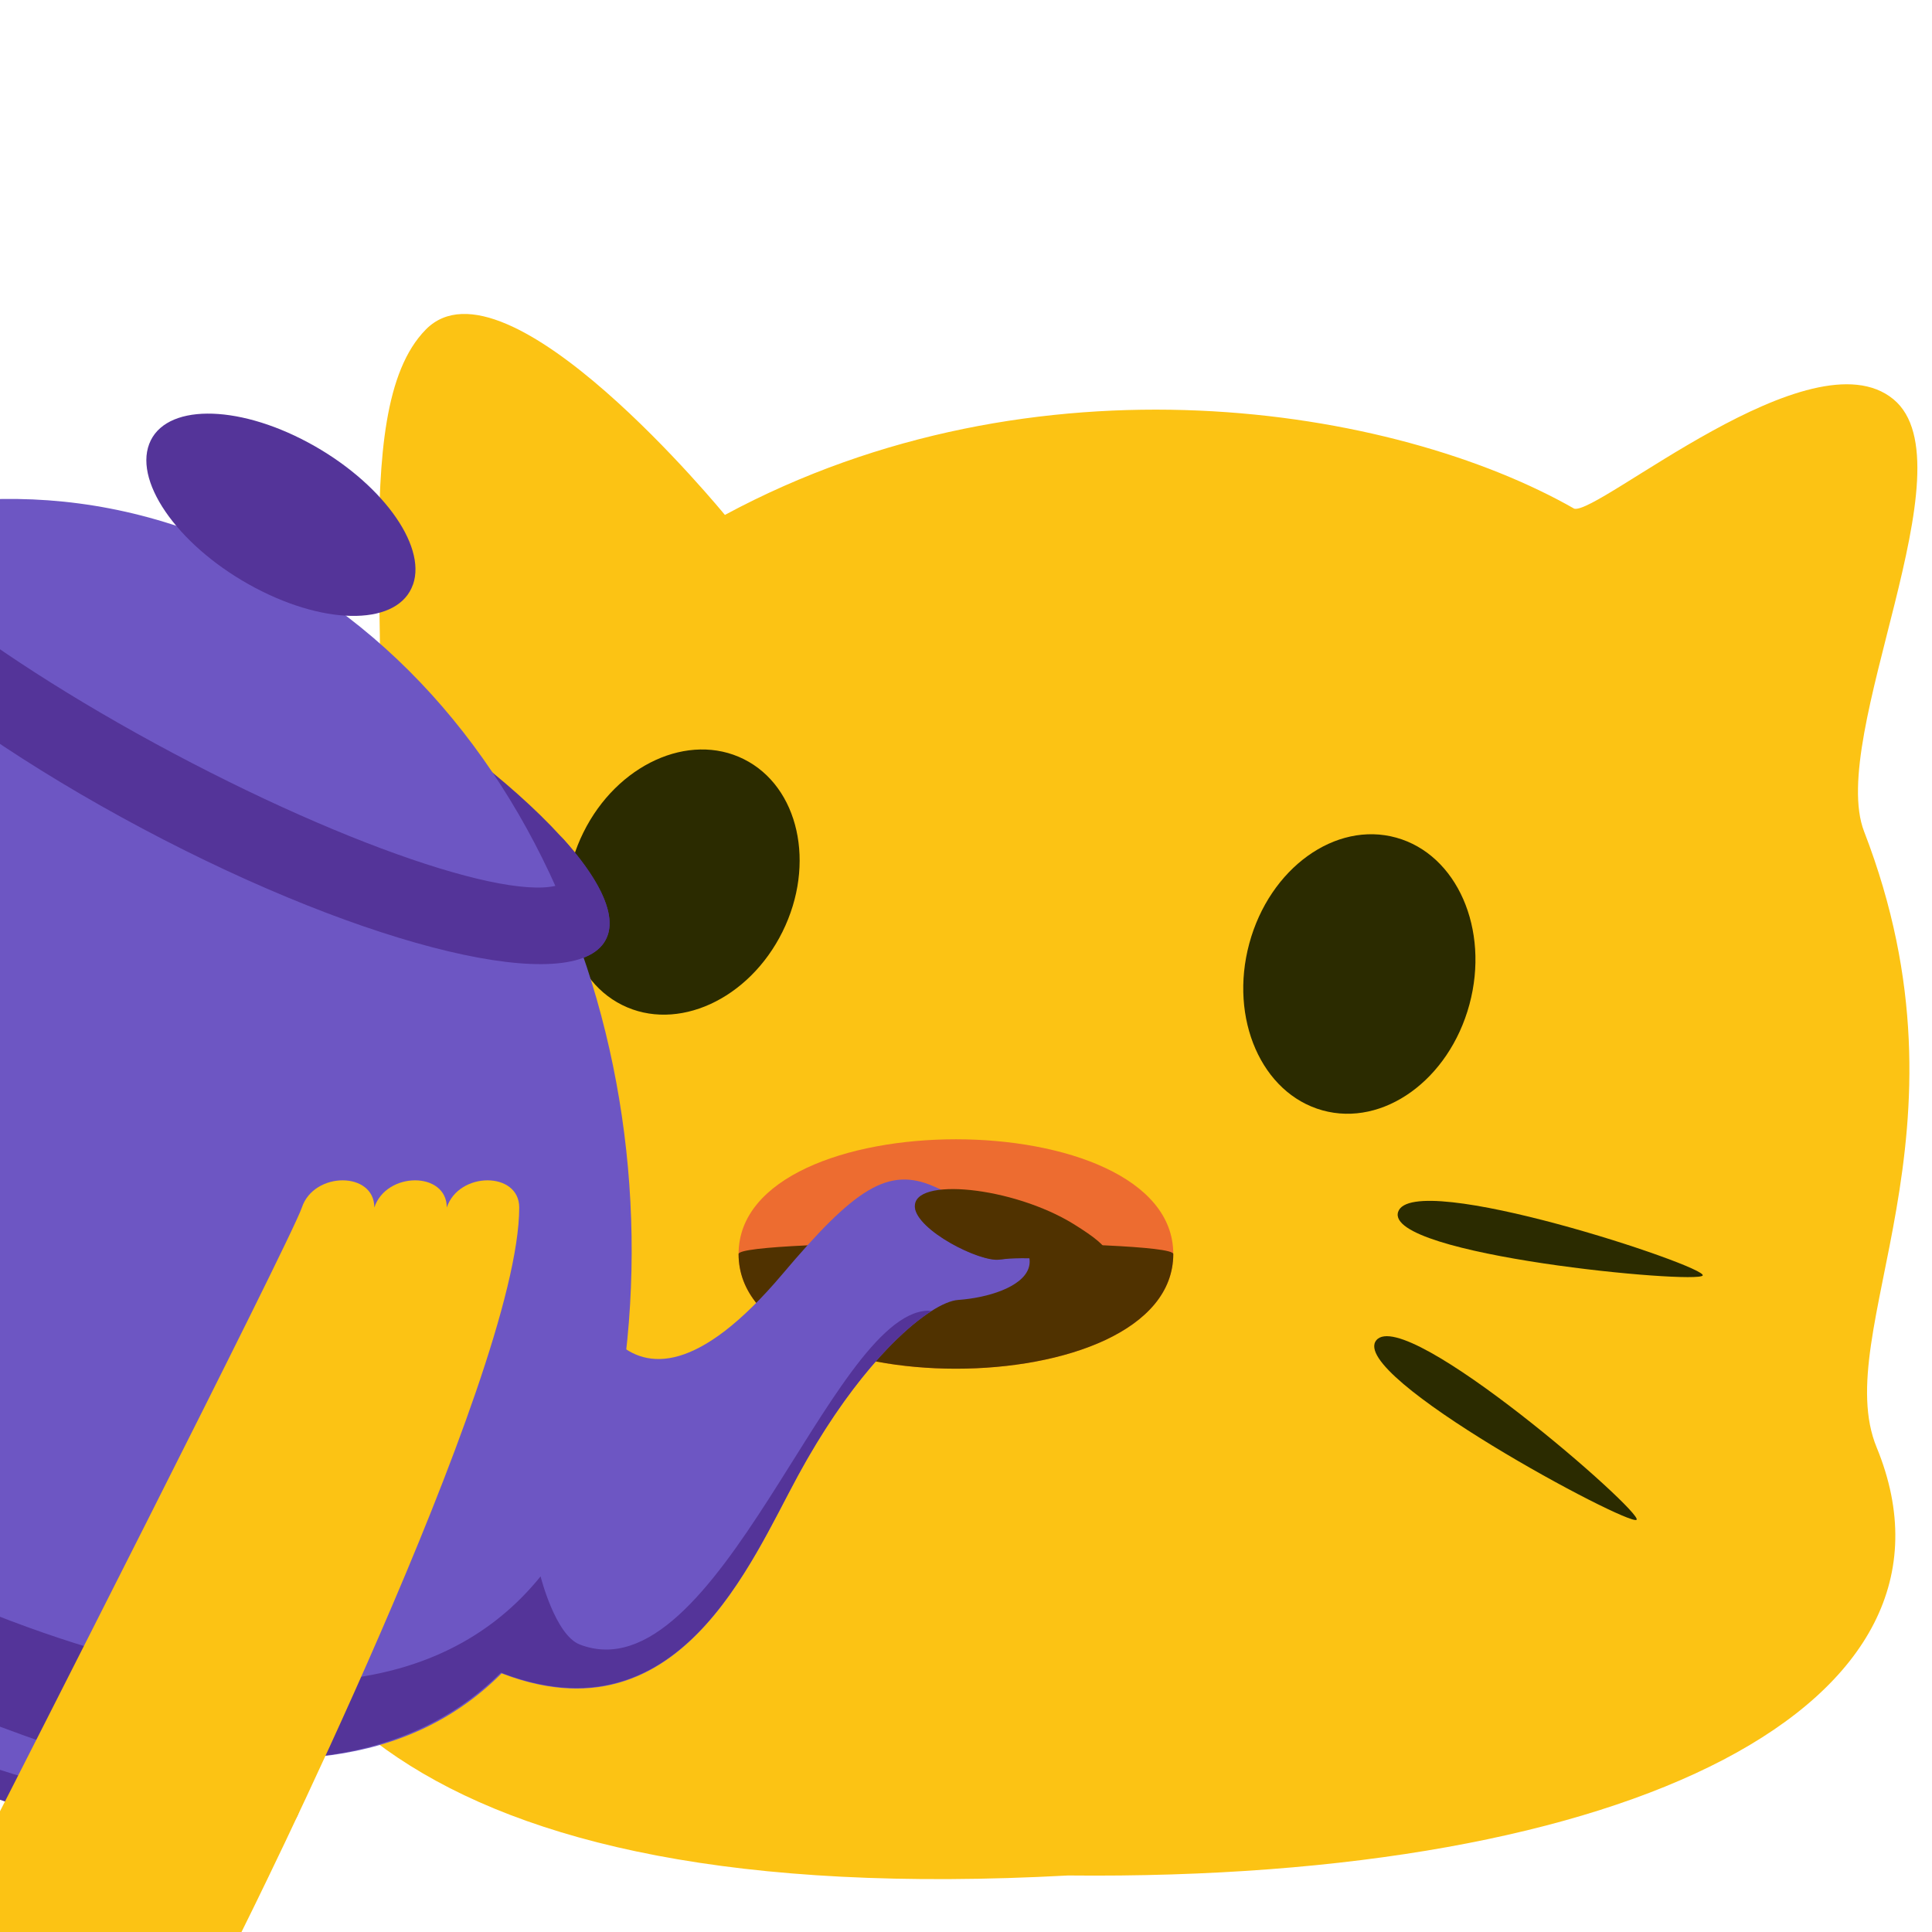
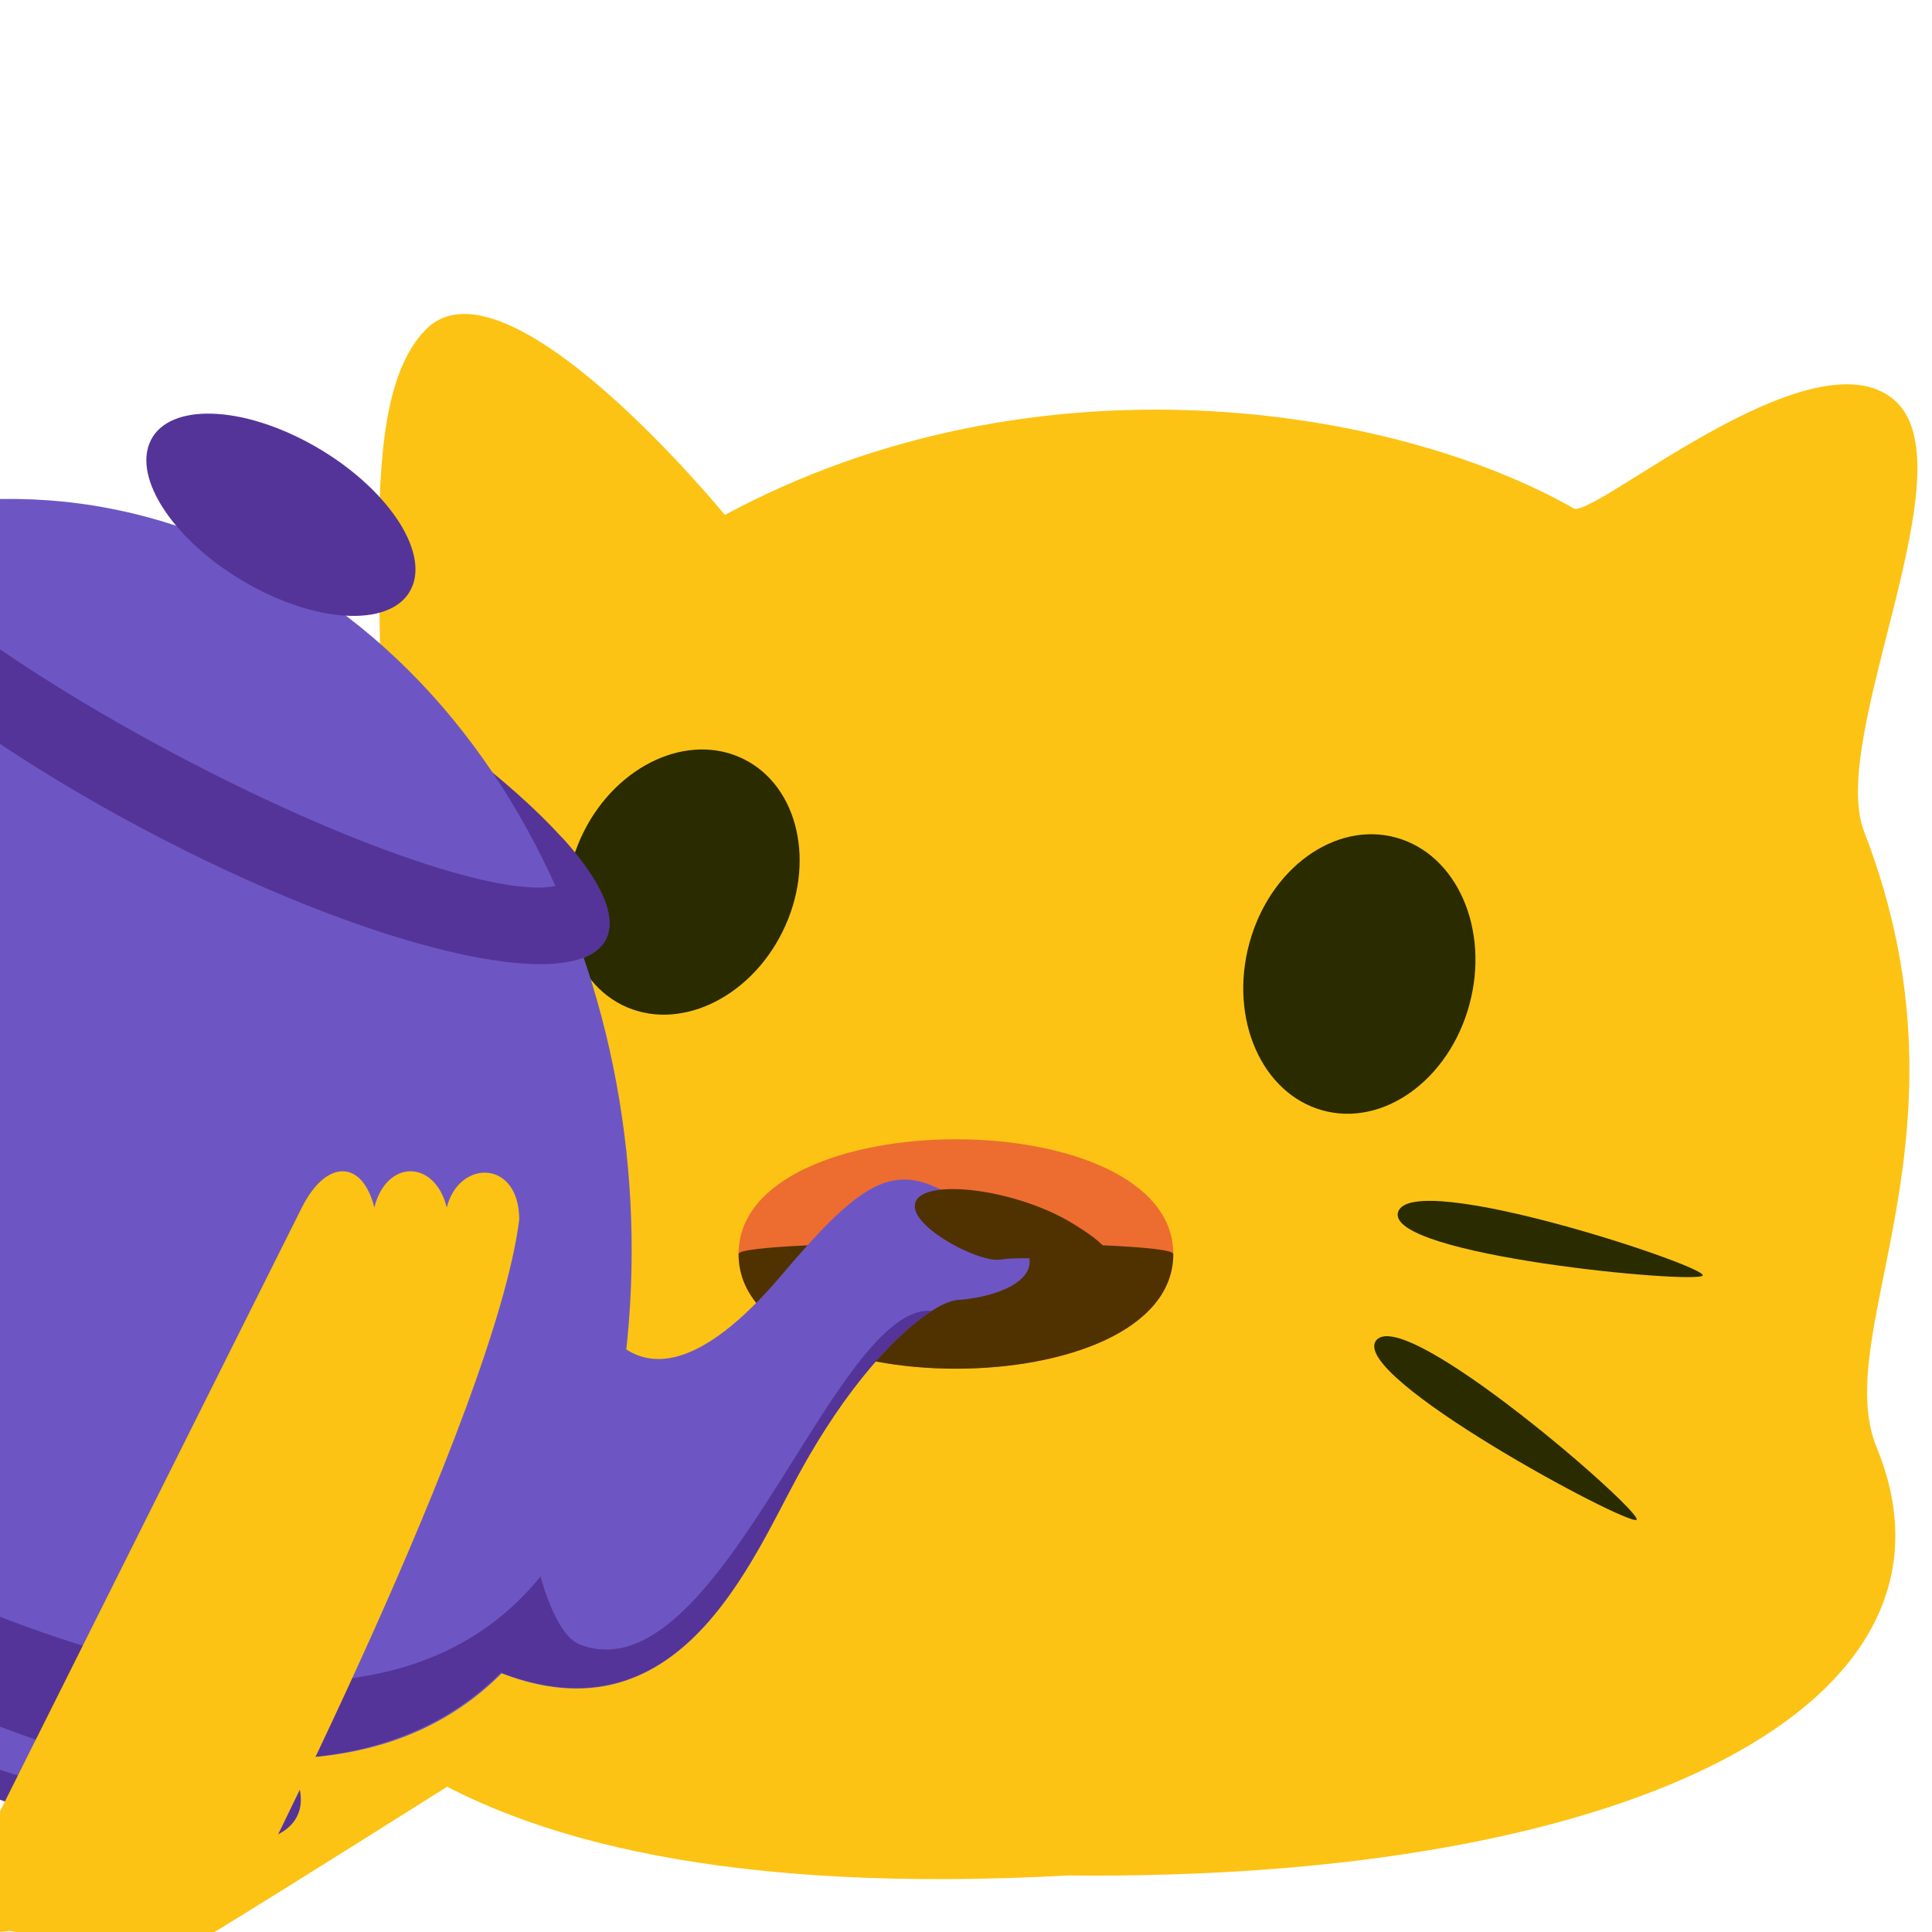
<svg xmlns="http://www.w3.org/2000/svg" xmlns:xlink="http://www.w3.org/1999/xlink" width="800" height="800" viewBox="0 0 800 800" version="1.1" id="svg5">
  <defs id="defs2">
    <linearGradient id="face" gradientTransform="matrix(1.365141,-2.186435e-8,0,1.370082,276.9528,-209.5495)">
      <stop style="stop-color:#2b2b00;stop-opacity:1;" offset="0" id="stop999" />
    </linearGradient>
    <linearGradient id="blob_body" gradientTransform="translate(42.31639,74.95193)">
      <stop style="stop-color:#fcc314;stop-opacity:1;" offset="0" id="stop5823" />
    </linearGradient>
    <linearGradient xlink:href="#face" id="linearGradient3200" x1="539.43" y1="437.901" x2="660.234" y2="437.901" gradientUnits="userSpaceOnUse" gradientTransform="matrix(1.045518,0,0,1.067615,14.7629,45.33069)" />
    <linearGradient xlink:href="#face" id="linearGradient5554" gradientUnits="userSpaceOnUse" x1="539.43" y1="437.901" x2="660.234" y2="437.901" gradientTransform="matrix(0.9747117,0.4112768,-0.399207,1.004182,214.6538,-96.34666)" />
    <linearGradient xlink:href="#face" id="linearGradient5558" gradientUnits="userSpaceOnUse" gradientTransform="matrix(-0.9587901,0.2698203,-0.2540049,-1.018488,876.0275,749.412)" x1="539.43" y1="437.901" x2="660.234" y2="437.901" />
    <linearGradient xlink:href="#face" id="linearGradient5562" gradientUnits="userSpaceOnUse" gradientTransform="matrix(-0.8206293,0.6227699,-0.5719039,-0.877944,921.0349,550.6268)" x1="539.43" y1="437.901" x2="660.234" y2="437.901" />
-     <linearGradient xlink:href="#blob_body" id="linearGradient14063" x1="89.261" y1="625.016" x2="300.121" y2="625.016" gradientUnits="userSpaceOnUse" gradientTransform="translate(0)" />
+     <linearGradient xlink:href="#blob_body" id="linearGradient14063" x1="89.261" y1="625.016" x2="300.121" y2="625.016" gradientUnits="userSpaceOnUse" />
    <linearGradient xlink:href="#tea" id="linearGradient11337" x1="419.601" y1="541.058" x2="442.704" y2="541.058" gradientUnits="userSpaceOnUse" gradientTransform="matrix(1.765412,0,0,1.765412,-363.0586,-446.4906)" />
    <linearGradient id="tea">
      <stop style="stop-color:#503200;stop-opacity:1;" offset="0" id="stop10824" />
    </linearGradient>
    <linearGradient xlink:href="#tea" id="linearGradient11201" gradientUnits="userSpaceOnUse" gradientTransform="matrix(1.285714,0,0,0.9851852,-118.4548,-22.59987)" x1="318.321" y1="545.009" x2="481.679" y2="545.009" />
    <linearGradient xlink:href="#mouth" id="linearGradient2536" x1="318.321" y1="545.009" x2="481.679" y2="545.009" gradientUnits="userSpaceOnUse" gradientTransform="matrix(1.285714,0,0,0.9851852,-118.4548,-22.59987)" />
    <linearGradient id="mouth">
      <stop style="stop-color:#ed6c30;stop-opacity:1;" offset="0" id="stop2482" />
    </linearGradient>
+     <linearGradient xlink:href="#blob_body" id="linearGradient1300" x1="52.117" y1="749.552" x2="193.438" y2="749.552" gradientUnits="userSpaceOnUse" gradientTransform="translate(0,-1.70544)" />
  </defs>
  <path style="display:inline;fill:url(#blob_body);fill-opacity:1;stroke:none;stroke-width:0.879px;stroke-linecap:butt;stroke-linejoin:miter;stroke-opacity:1" d="M 777.08,599.333 C 820.701,705.401 675.91,779.003 442.316,776.595 -107.208,806.34 149.227,386.751 153.11,362.047 c 13.233,-84.203 -10.905,-191.007 23.228,-225.615 33.362,-33.826 123.824,76.787 123.824,76.787 128.721,-69.349 277.364,-45.003 351.69,-2.593 10.004,2.618 98.237,-73.253 132.153,-45.318 32.814,27.027 -27.419,139.441 -12.121,178.997 48.437,125.243 -14.57,206.966 5.196,255.029 z" id="path2047" />
  <g id="layer1" style="display:inline" transform="translate(42.31639,74.95193)">
    <ellipse style="display:inline;fill:url(#face);fill-opacity:1;stroke:none;stroke-width:1.182;stroke-linecap:round;stroke-linejoin:round;stroke-opacity:1" id="path1292" cx="344.336" cy="152.354" rx="46.065" ry="56.792" transform="matrix(0.8947559,0.4465556,-0.4437882,0.8961317,0,0)" />
    <ellipse style="display:inline;fill:url(#face);fill-opacity:1;stroke:none;stroke-width:1.216;stroke-linecap:round;stroke-linejoin:round;stroke-opacity:1" id="ellipse1396" cx="588.241" cy="177.29" rx="47.294" ry="58.491" transform="matrix(0.9636223,0.2672677,-0.2610354,0.9653292,0,0)" />
  </g>
  <g id="layer3">
    <path style="fill:url(#linearGradient3200);fill-opacity:1;stroke:none;stroke-width:1.057px;stroke-linecap:butt;stroke-linejoin:miter;stroke-opacity:1" d="m 705.05,528.151 c -2.091,3.737 -131.956,-8.363 -126.114,-26.331 5.842,-17.968 128.205,22.594 126.114,26.331 z" id="path5472" />
    <path style="fill:url(#linearGradient5554);fill-opacity:1;stroke:none;stroke-width:1.069px;stroke-linecap:butt;stroke-linejoin:miter;stroke-opacity:1" d="m 677.654,629.325 c -3.347,2.692 -119.892,-59.774 -107.728,-74.376 12.165,-14.602 111.074,71.684 107.728,74.376 z" id="path2624" />
    <path style="fill:url(#linearGradient5558);fill-opacity:1;stroke:none;stroke-width:1.022px;stroke-linecap:butt;stroke-linejoin:miter;stroke-opacity:1" d="m 128.13,466.954 c 1.029,-4.104 123,-26.076 121.918,-7.427 -1.082,18.649 -122.946,11.532 -121.918,7.427 z" id="path5556" />
    <path style="fill:url(#linearGradient5562);fill-opacity:1;stroke:none;stroke-width:1.038px;stroke-linecap:butt;stroke-linejoin:miter;stroke-opacity:1" d="m 120.588,564.758 c -0.36,-4.318 108.052,-71.723 113.093,-53.468 5.04,18.255 -112.732,57.786 -113.093,53.468 z" id="path5560" />
  </g>
  <path style="fill:url(#linearGradient2536);fill-opacity:1;stroke:none;stroke-width:5.627;stroke-linecap:butt;stroke-linejoin:miter;stroke-miterlimit:4;stroke-dasharray:none;stroke-opacity:1" d="m 305.831,519.252 c 0,-63.333 180,-63.333 180,0 0,63.333 -180,63.333 -180,0 z" id="path1199" />
+   <path style="fill:url(#linearGradient1300);fill-opacity:1;stroke:none;stroke-width:1px;stroke-linecap:butt;stroke-linejoin:miter;stroke-opacity:1" d="m 192.841,735 c 0,0 -72.841,46 -102.841,64.295 -28.459,17.355 -90,-1 -90,-1 L 164.738,667.011 Z" id="path1294" />
  <path style="fill:url(#linearGradient11201);fill-opacity:1;stroke:none;stroke-width:5.627;stroke-linecap:butt;stroke-linejoin:miter;stroke-miterlimit:4;stroke-dasharray:none;stroke-opacity:1" d="m 305.831,519.252 c -1e-5,-6.333 180,-6.333 180,0 0,63.333 -180,63.333 -180,0 z" id="path11199" />
  <g id="g8060" transform="matrix(22.25441,10.3774,-10.3774,22.25441,-126.0116,-216.9915)">
    <path id="ellipse5367" d="M 25.866,31.396 C 26.012,32.553 22.655,33.5 18.282,33.5 c -4.469,0 -8.213,-0.985 -8.271,-2.188 -0.057,-1.188 3.517,-2.104 7.897,-2.058 4.288,0.045 7.814,0.998 7.959,2.142 z" style="fill:#543499;fill-opacity:1" />
    <path fill="#3B88C3" d="m 11.744,31.62 c 0,0 3.406,0.83 6.481,0.743 2.503,-0.072 5.468,-0.36 6.277,-0.778 0,0 -0.863,1.455 -6.129,1.449 -5.406,-0.006 -6.629,-1.414 -6.629,-1.414 z" id="path5369" style="fill:#6d56c3;fill-opacity:1" />
    <path id="ellipse5371" d="m 24.337,15.792 c 0.142,1.108 -3.162,1.883 -7.463,1.715 -4.394,-0.172 -8.069,-1.255 -8.121,-2.402 -0.052,-1.134 3.461,-1.868 7.764,-1.658 4.214,0.207 7.68,1.25 7.821,2.345 z" style="fill:#543499;fill-opacity:1" />
    <path fill="#3B88C3" d="m 31.119,17.317 c 2.967,-0.054 2.042,1.08 1.175,1.562 -0.396,0.219 -1.055,1.529 -1.197,3.826 -0.114,1.836 0.095,5.448 -3.963,5.126 -2.824,-0.224 -0.963,-6.848 -0.963,-6.848 0,0 2.098,2.997 3.252,-1.243 0.495,-1.822 0.845,-2.407 1.697,-2.423 z M 6.093,27.911 C 4.943,27.895 3.868,27.509 2.937,26.769 0.889,25.14 0.167,22.073 0.167,20.26 c 0,-2.371 1.322,-4.657 3.826,-4.552 1.507,0.064 2.166,0.592 2.866,1.151 0.393,0.315 0.8,0.641 1.472,0.987 L 7.643,19.667 C 6.794,19.229 6.263,18.802 5.837,18.459 5.227,17.967 4.948,17.743 4.034,17.709 2.585,17.655 1.933,18.841 1.947,20.315 c 0.014,1.523 0.659,3.585 2.074,4.703 0.859,0.681 1.881,0.885 3.023,0.615 l 0.509,2.105 C 7.058,27.859 6.57,27.917 6.093,27.911 Z" id="path5373" style="fill:#6d56c3;fill-opacity:1" />
    <path fill="#3B88C3" d="m 28.212,24.65 c 0.927,6.509 -5.555,7.254 -10.072,7.237 C 13.52,31.869 6.365,31.025 6.155,24.159 5.96,17.742 10.275,12.253 16.439,12.568 22.422,12.874 27.342,18.545 28.212,24.65 Z" id="path5375" style="fill:#6d56c3;fill-opacity:1" />
    <path fill="#269" d="m 28.968,26.842 c -0.443,0.031 -1.086,-0.762 -1.086,-0.762 -0.502,2.02 -2.513,4.583 -10.075,4.529 -7.032,-0.05 -9.781,-2.35 -11.262,-4.282 0,0 0.379,1.26 -1.81,0.761 -0.674,-0.154 -2.013,-0.838 -3.104,-1.786 0.359,0.553 0.79,1.056 1.306,1.466 0.931,0.741 2.007,1.127 3.157,1.142 0.365,0.005 0.738,-0.04 1.115,-0.109 2.222,3.544 7.278,4.157 10.876,4.171 3.624,0.014 8.564,-0.558 9.876,-4.138 3.195,-0.216 3.03,-3.428 3.136,-5.128 0.108,-1.736 0.509,-2.905 0.869,-3.468 -0.024,0.011 -0.042,0.013 -0.066,0.025 -1.458,0.753 -0.452,7.403 -2.931,7.579 z M 4.859,17.224 C 4.222,16.856 2.922,16.937 2.27,17.977 c -0.436,0.696 -0.457,1.578 -0.319,2.245 0.015,-1.43 0.665,-2.566 2.083,-2.513 0.914,0.034 1.193,0.258 1.803,0.75 0.291,0.235 0.641,0.51 1.099,0.8 l 0.154,-0.467 c 0,0 -1.21,-0.979 -2.231,-1.567 z M 22.921,14.625 c 0.268,0.152 0.429,0.307 0.449,0.464 0.091,0.733 -2.844,1.205 -6.617,1.045 -3.845,-0.163 -7.047,-0.916 -7.085,-1.672 -0.008,-0.162 0.137,-0.308 0.397,-0.439 -0.845,0.285 -1.331,0.656 -1.312,1.082 0.053,1.148 3.728,2.23 8.121,2.402 4.301,0.168 7.606,-0.606 7.463,-1.715 -0.053,-0.411 -0.571,-0.814 -1.415,-1.167 z" id="path5377" style="fill:#543499;fill-opacity:1" />
    <path id="ellipse5379" d="m 18.863,11.831 c 0.073,0.717 -0.991,1.245 -2.386,1.175 -1.404,-0.07 -2.594,-0.719 -2.647,-1.444 -0.053,-0.719 1.033,-1.234 2.419,-1.155 1.376,0.078 2.543,0.713 2.615,1.424 z" style="fill:#543499;fill-opacity:1" />
    <path id="ellipse5381" d="m 32.758,17.812 c 0.028,0.164 -0.35,0.281 -0.847,0.261 -0.497,-0.019 -0.923,-0.169 -0.95,-0.333 -0.027,-0.164 0.355,-0.28 0.851,-0.26 0.495,0.02 0.917,0.169 0.945,0.332 z" style="fill:#543499;fill-opacity:1" />
  </g>
  <path style="fill:url(#linearGradient11337);fill-opacity:1;stroke:none;stroke-width:1.765px;stroke-linecap:butt;stroke-linejoin:miter;stroke-opacity:1" d="m 378.838,499.772 c 0.686,9.8 27.101,22.886 34.888,21.819 22.025,-3.018 67.105,7.662 30.835,-14.74 -25.136,-15.525 -66.601,-19.628 -65.723,-7.078 z" id="path11236" />
-   <path style="fill:url(#linearGradient14063);fill-opacity:1;stroke:none;stroke-width:3;stroke-linecap:butt;stroke-linejoin:miter;stroke-miterlimit:4;stroke-dasharray:none;stroke-opacity:1" d="m 100,800 c 0,0 115,-230 115,-300 0,-15 -25,-15 -30,0 0,-15 -25,-15 -30,0 0,-15 -25,-15 -30,0 C 120.528,513.416 0,750 0,750 v 50 z" id="path13724" />
+   <path style="fill:url(#linearGradient14063);fill-opacity:1;stroke:none;stroke-width:3;stroke-linecap:butt;stroke-linejoin:miter;stroke-miterlimit:4;stroke-dasharray:none;stroke-opacity:1" d="m 100,790 c 0,0 105,-205 115,-285 0,-25 -25,-25 -30,-5 -5,-20 -25,-20 -30,0 -5,-20 -20,-20 -30,0 C 83.333,583.333 0,750 0,750 v 50 z" id="path13724" />
</svg>
